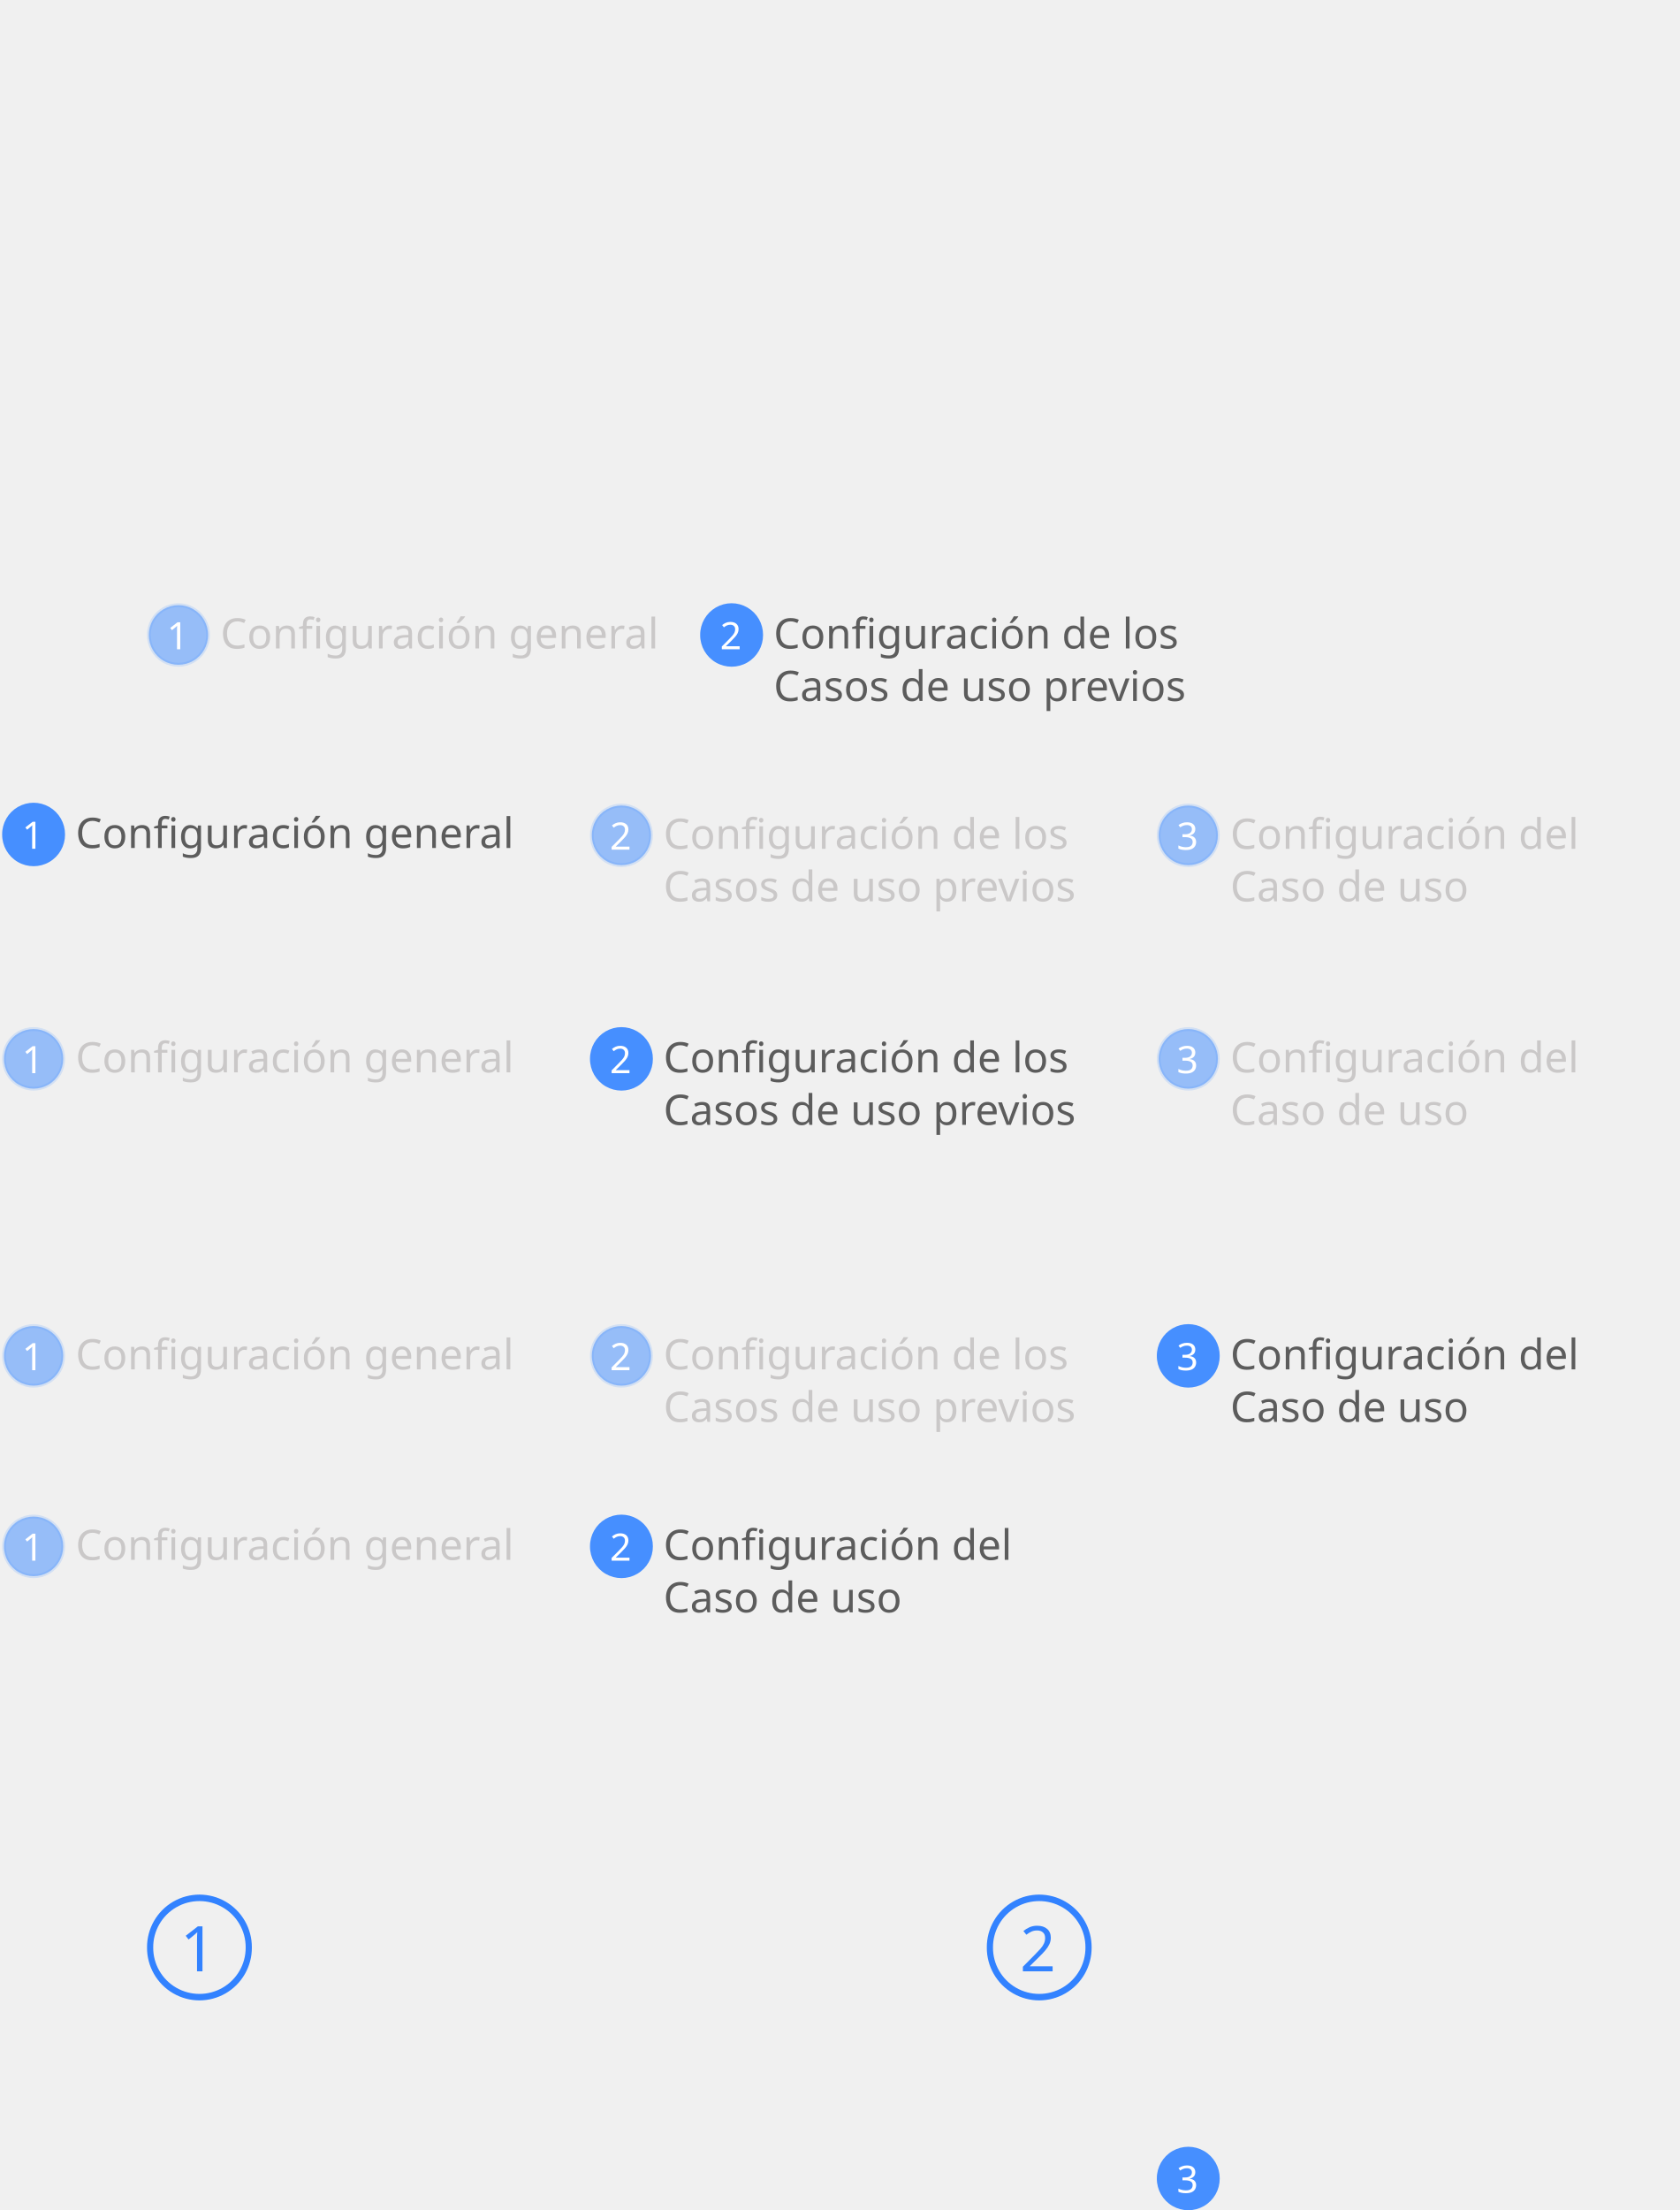
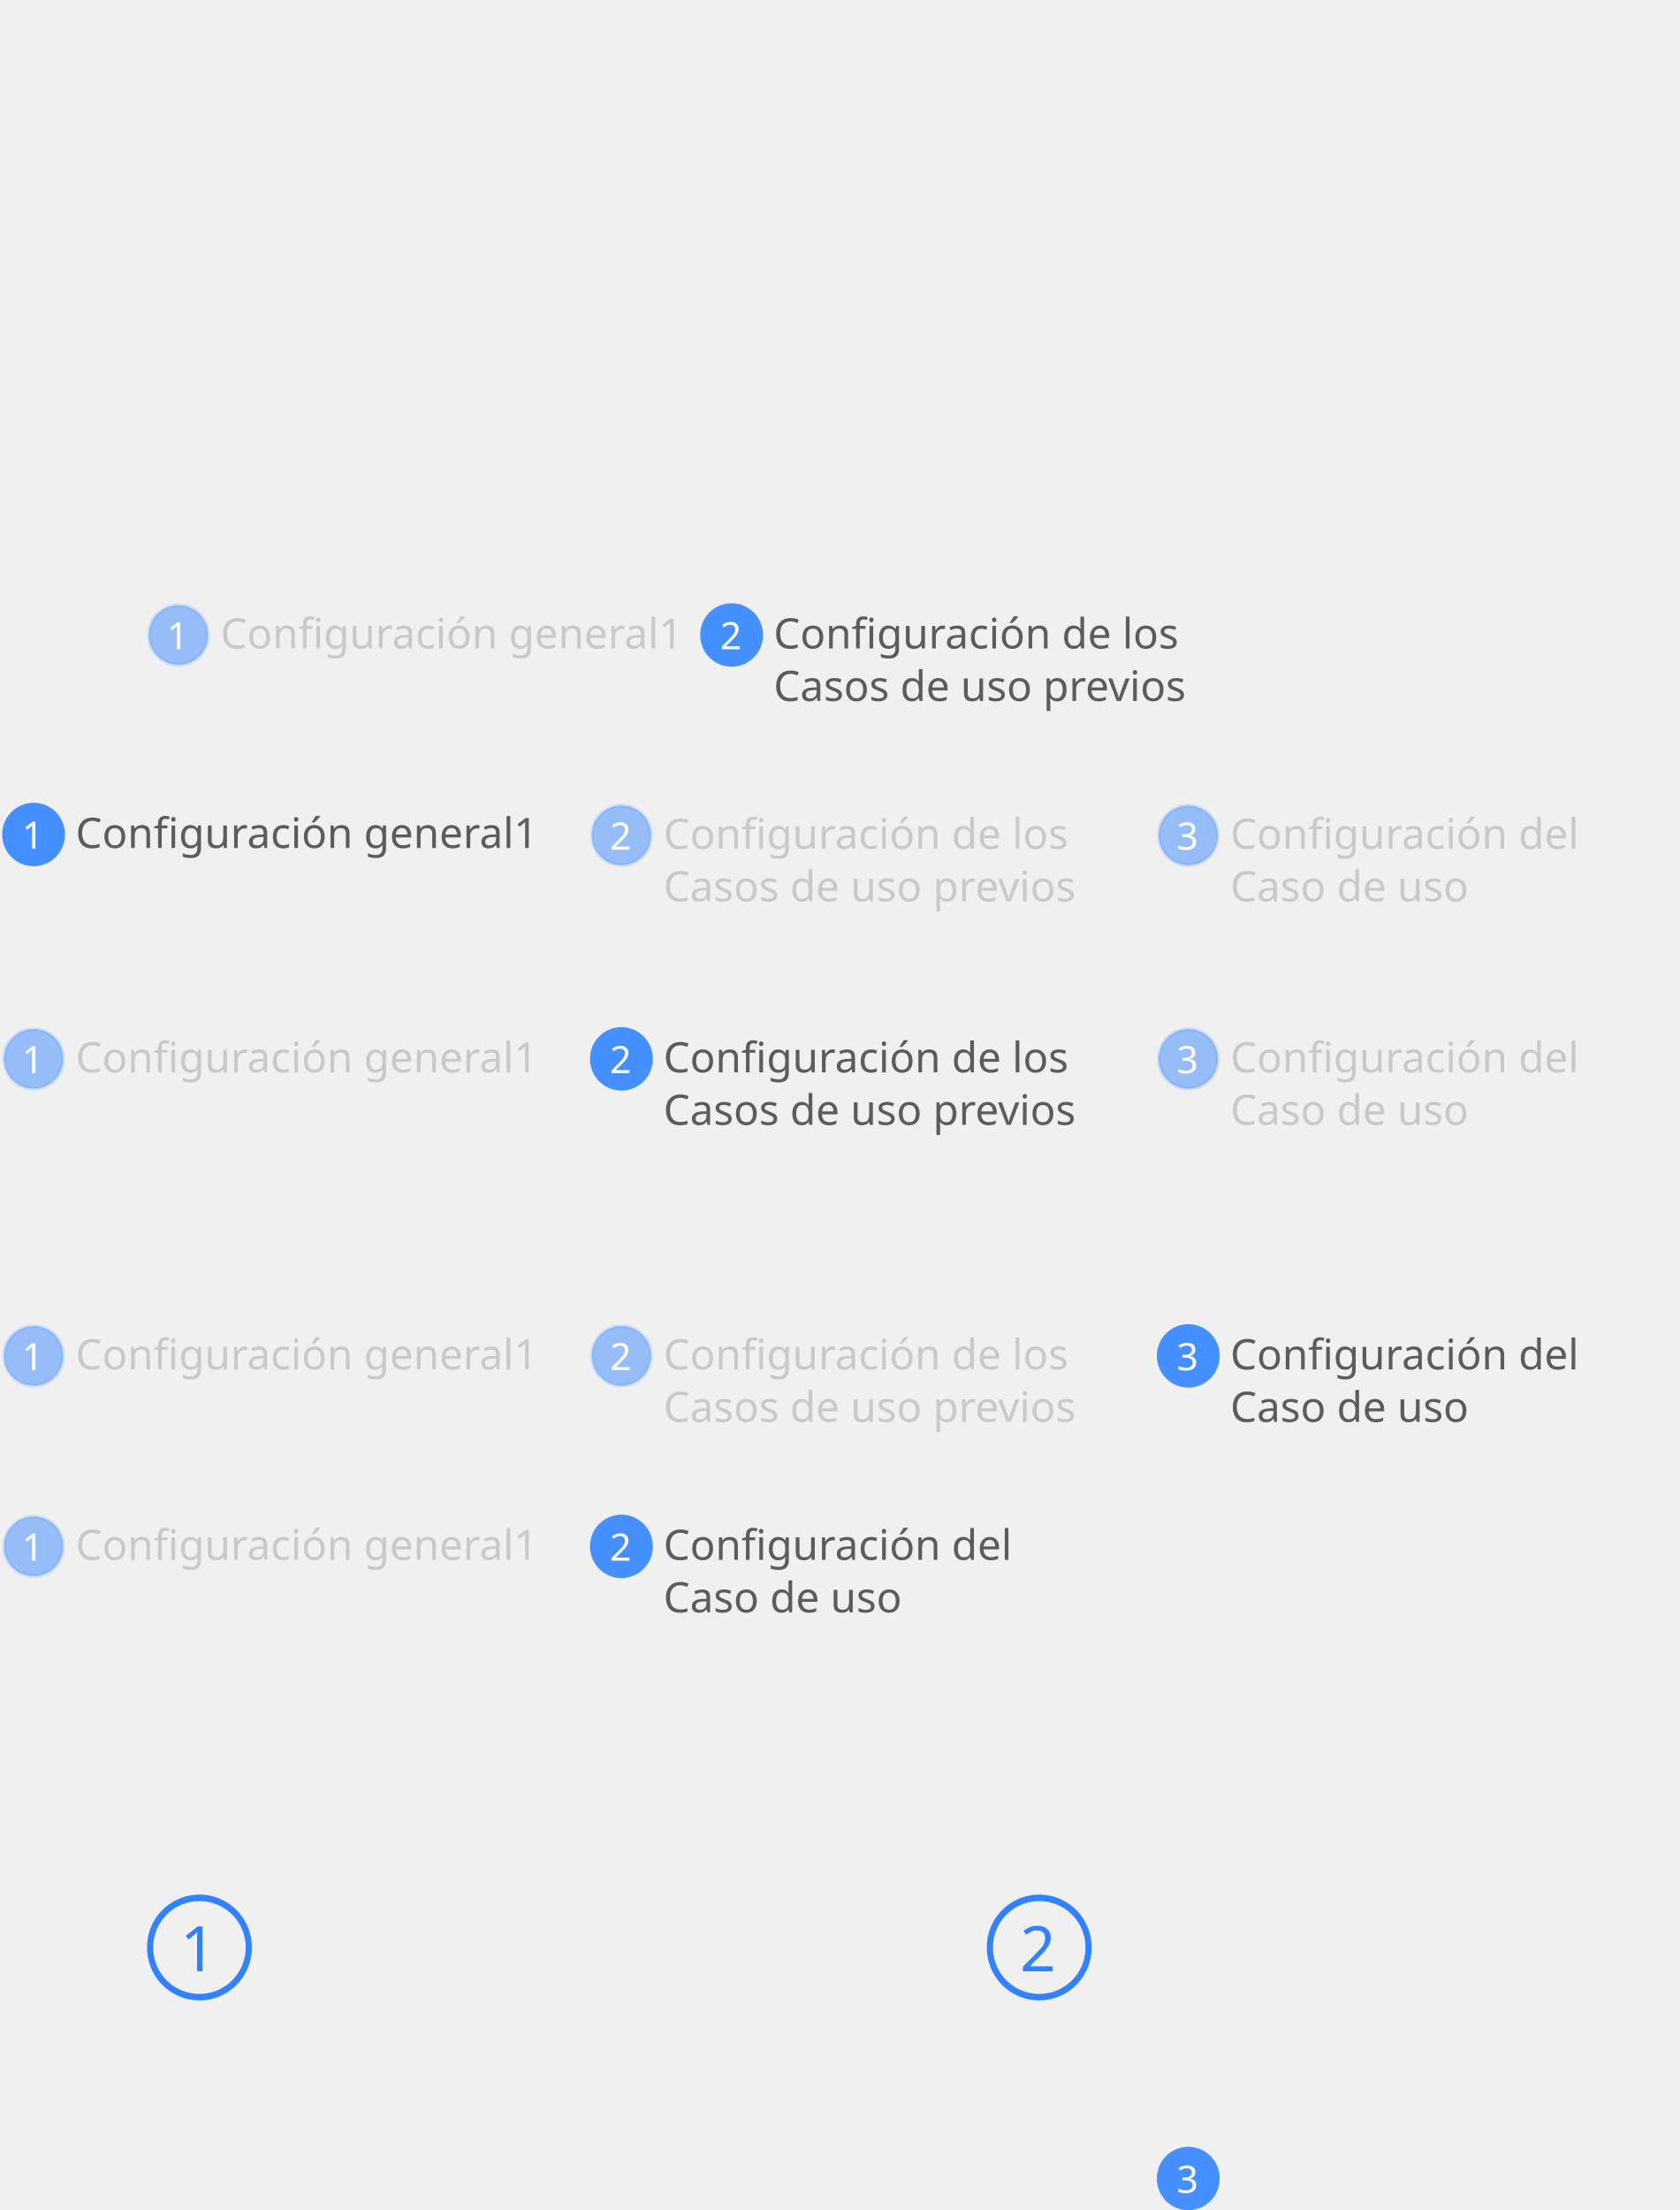
<svg xmlns="http://www.w3.org/2000/svg" width="800" height="1052.362" id="svg2" version="1.1">
  <defs id="defs4" />
  <g id="layer1">
    <path style="fill:#468fff;fill-opacity:1;stroke:#468fff;stroke-width:3;stroke-linejoin:miter;stroke-miterlimit:4;stroke-opacity:1;stroke-dasharray:none;stroke-dashoffset:0" id="path2985" d="m 120.714,387.362 a 23.929,22.857 0 1 1 -47.857,0 23.929,22.857 0 1 1 47.857,0 z" transform="matrix(0.5890785,0,0,0.6166915,-41.01438,158.4792)" />
    <text xml:space="preserve" style="font-size:24px;font-style:normal;font-weight:normal;line-height:125%;letter-spacing:0px;word-spacing:0px;fill:#ffffff;fill-opacity:1;stroke:none;font-family:Sans" x="10.471" y="404.176" id="text3819">
      <tspan id="tspan3821" x="10.471" y="404.176" style="font-size:18px;fill:#ffffff;fill-opacity:1">1</tspan>
    </text>
    <path style="fill:#bf0a01;fill-opacity:0;stroke:#3282ff;stroke-width:3;stroke-linejoin:miter;stroke-miterlimit:4;stroke-opacity:1;stroke-dasharray:none;stroke-dashoffset:0" id="path2985-7" d="m 120.714,387.362 a 23.929,22.857 0 1 1 -47.857,0 23.929,22.857 0 1 1 47.857,0 z" transform="matrix(0.9818042,0,0,1.027826,-0.0244482,529.221)" />
    <text xml:space="preserve" style="font-size:40px;font-style:normal;font-weight:normal;line-height:125%;letter-spacing:0px;word-spacing:0px;fill:#000000;fill-opacity:1;stroke:none;font-family:Sans" x="85.786" y="938.719" id="text3819-8">
      <tspan id="tspan3821-9" x="85.786" y="938.719" style="font-size:30px;fill:#3282ff;fill-opacity:1">1</tspan>
    </text>
    <path style="fill:#bf0a01;fill-opacity:0;stroke:#3282ff;stroke-width:3;stroke-linejoin:miter;stroke-miterlimit:4;stroke-opacity:1;stroke-dasharray:none;stroke-dashoffset:0" id="path2985-2-7-2" d="m 120.714,387.362 a 23.929,22.857 0 1 1 -47.857,0 23.929,22.857 0 1 1 47.857,0 z" transform="matrix(0.9818042,0,0,1.027826,399.9755,529.221)" />
    <text xml:space="preserve" style="font-size:40px;font-style:normal;font-weight:normal;line-height:125%;letter-spacing:0px;word-spacing:0px;fill:#000000;fill-opacity:1;stroke:none;font-family:Sans" x="485.786" y="938.719" id="text3819-1-3-1">
      <tspan id="tspan3821-8-2-1" x="485.786" y="938.719" style="font-size:30px;fill:#3282ff;fill-opacity:1">2</tspan>
    </text>
    <text xml:space="preserve" style="font-size:40px;font-style:normal;font-weight:normal;line-height:125%;letter-spacing:0px;word-spacing:0px;fill:#5c5c5c;fill-opacity:1;stroke:none;font-family:Sans" x="36" y="403.791" id="text3999">
-       <tspan id="tspan4001" x="36" y="403.791" style="font-size:20px;fill:#5c5c5c;fill-opacity:1">Configuración general</tspan>
+       <tspan id="tspan4001" x="36" y="403.791" style="font-size:20px;fill:#5c5c5c;fill-opacity:1">Configuración general1</tspan>
    </text>
    <path style="fill:#468fff;fill-opacity:0.524;stroke:#468fff;stroke-width:3;stroke-linejoin:miter;stroke-miterlimit:4;stroke-opacity:0.175;stroke-dasharray:none;stroke-dashoffset:0" id="path2985-69" d="m 120.714,387.362 a 23.929,22.857 0 1 1 -47.857,0 23.929,22.857 0 1 1 47.857,0 z" transform="matrix(0.5890785,0,0,0.6166915,27.98562,63.47921)" />
    <text xml:space="preserve" style="font-size:24px;font-style:normal;font-weight:normal;line-height:125%;letter-spacing:0px;word-spacing:0px;fill:#ffffff;fill-opacity:1;stroke:none;font-family:Sans" x="79.471" y="309.176" id="text3819-4">
      <tspan id="tspan3821-5" x="79.471" y="309.176" style="font-size:18px;fill:#ffffff;fill-opacity:1">1</tspan>
    </text>
    <text xml:space="preserve" style="font-size:40px;font-style:normal;font-weight:normal;line-height:125%;letter-spacing:0px;word-spacing:0px;fill:#5c5c5c;fill-opacity:1;stroke:none;font-family:Sans" x="105" y="308.791" id="text3999-8">
-       <tspan id="tspan4001-9" x="105" y="308.791" style="font-size:20px;fill:#cac8c8;fill-opacity:1">Configuración general</tspan>
+       <tspan id="tspan4001-9" x="105" y="308.791" style="font-size:20px;fill:#cac8c8;fill-opacity:1">Configuración general1</tspan>
    </text>
    <path style="fill:#468fff;fill-opacity:1;stroke:#468fff;stroke-width:3;stroke-linejoin:miter;stroke-miterlimit:4;stroke-opacity:1;stroke-dasharray:none;stroke-dashoffset:0" id="path2985-69-9" d="m 120.714,387.362 a 23.929,22.857 0 1 1 -47.857,0 23.929,22.857 0 1 1 47.857,0 z" transform="matrix(0.5890785,0,0,0.6166915,291.4685,63.47921)" />
    <text xml:space="preserve" style="font-size:24px;font-style:normal;font-weight:normal;line-height:125%;letter-spacing:0px;word-spacing:0px;fill:#ffffff;fill-opacity:1;stroke:none;font-family:Sans" x="342.954" y="309.176" id="text3819-4-5">
      <tspan id="tspan3821-5-7" x="342.954" y="309.176" style="font-size:18px;fill:#ffffff;fill-opacity:1">2</tspan>
    </text>
    <text xml:space="preserve" style="font-size:40px;font-style:normal;font-weight:normal;line-height:125%;letter-spacing:0px;word-spacing:0px;fill:#5c5c5c;fill-opacity:1;stroke:none;font-family:Sans" x="368.483" y="308.791" id="text3999-8-0">
      <tspan id="tspan4001-9-5" x="368.483" y="308.791" style="font-size:20px;fill:#5c5c5c;fill-opacity:1">Configuración de los </tspan>
      <tspan x="368.483" y="333.791" style="font-size:20px;fill:#5c5c5c;fill-opacity:1" id="tspan4063">Casos de uso previos</tspan>
    </text>
    <path style="fill:#468fff;fill-opacity:0.524;stroke:#468fff;stroke-width:3;stroke-linejoin:miter;stroke-miterlimit:4;stroke-opacity:0.175;stroke-dasharray:none;stroke-dashoffset:0" id="path2985-69-7" d="m 120.714,387.362 a 23.929,22.857 0 1 1 -47.857,0 23.929,22.857 0 1 1 47.857,0 z" transform="matrix(0.5890785,0,0,0.6166915,-41.01438,265.3277)" />
    <text xml:space="preserve" style="font-size:24px;font-style:normal;font-weight:normal;line-height:125%;letter-spacing:0px;word-spacing:0px;fill:#ffffff;fill-opacity:1;stroke:none;font-family:Sans" x="10.471" y="511.025" id="text3819-4-57">
      <tspan id="tspan3821-5-8" x="10.471" y="511.025" style="font-size:18px;fill:#ffffff;fill-opacity:1">1</tspan>
    </text>
    <text xml:space="preserve" style="font-size:40px;font-style:normal;font-weight:normal;line-height:125%;letter-spacing:0px;word-spacing:0px;fill:#5c5c5c;fill-opacity:1;stroke:none;font-family:Sans" x="36" y="510.639" id="text3999-8-8">
-       <tspan id="tspan4001-9-6" x="36" y="510.639" style="font-size:20px;fill:#cac8c8;fill-opacity:1">Configuración general</tspan>
+       <tspan id="tspan4001-9-6" x="36" y="510.639" style="font-size:20px;fill:#cac8c8;fill-opacity:1">Configuración general1</tspan>
    </text>
    <path style="fill:#468fff;fill-opacity:1;stroke:#468fff;stroke-width:3;stroke-linejoin:miter;stroke-miterlimit:4;stroke-opacity:1;stroke-dasharray:none;stroke-dashoffset:0" id="path2985-69-9-3" d="m 120.714,387.362 a 23.929,22.857 0 1 1 -47.857,0 23.929,22.857 0 1 1 47.857,0 z" transform="matrix(0.5890785,0,0,0.6166915,238.9856,265.3277)" />
    <text xml:space="preserve" style="font-size:24px;font-style:normal;font-weight:normal;line-height:125%;letter-spacing:0px;word-spacing:0px;fill:#ffffff;fill-opacity:1;stroke:none;font-family:Sans" x="290.471" y="511.025" id="text3819-4-5-4">
      <tspan id="tspan3821-5-7-6" x="290.471" y="511.025" style="font-size:18px;fill:#ffffff;fill-opacity:1">2</tspan>
    </text>
    <text xml:space="preserve" style="font-size:40px;font-style:normal;font-weight:normal;line-height:125%;letter-spacing:0px;word-spacing:0px;fill:#5c5c5c;fill-opacity:1;stroke:none;font-family:Sans" x="316" y="510.639" id="text3999-8-0-6">
      <tspan id="tspan4001-9-5-8" x="316" y="510.639" style="font-size:20px;fill:#5c5c5c;fill-opacity:1">Configuración de los </tspan>
      <tspan x="316" y="535.639" style="font-size:20px;fill:#5c5c5c;fill-opacity:1" id="tspan4063-7">Casos de uso previos</tspan>
    </text>
    <path style="fill:#468fff;fill-opacity:1;stroke:#468fff;stroke-width:3;stroke-linejoin:miter;stroke-miterlimit:4;stroke-opacity:1;stroke-dasharray:none;stroke-dashoffset:0" id="path2985-69-9-3-2" d="m 120.714,387.362 a 23.929,22.857 0 1 1 -47.857,0 23.929,22.857 0 1 1 47.857,0 z" transform="matrix(0.5890785,0,0,0.6166915,508.9856,798.4792)" />
    <text xml:space="preserve" style="font-size:24px;font-style:normal;font-weight:normal;line-height:125%;letter-spacing:0px;word-spacing:0px;fill:#ffffff;fill-opacity:1;stroke:none;font-family:Sans" x="560.472" y="1044.176" id="text3819-4-5-4-2">
      <tspan id="tspan3821-5-7-6-1" x="560.472" y="1044.176" style="font-size:18px;fill:#ffffff;fill-opacity:1">3</tspan>
    </text>
    <text xml:space="preserve" style="font-size:40px;font-style:normal;font-weight:normal;line-height:125%;letter-spacing:0px;word-spacing:0px;fill:#5c5c5c;fill-opacity:1;stroke:none;font-family:Sans" x="586" y="510.639" id="text3999-8-0-6-5">
      <tspan x="586" y="510.639" style="font-size:20px;fill:#cac8c8;fill-opacity:1" id="tspan4063-7-3">Configuración del </tspan>
      <tspan x="586" y="535.639" style="font-size:20px;fill:#cac8c8;fill-opacity:1" id="tspan4148">Caso de uso</tspan>
    </text>
    <flowRoot xml:space="preserve" id="flowRoot4150" style="fill:black;stroke:none;stroke-opacity:1;stroke-width:1px;stroke-linejoin:miter;stroke-linecap:butt;fill-opacity:1;font-family:Sans;font-style:normal;font-weight:normal;font-size:40px;line-height:125%;letter-spacing:0px;word-spacing:0px">
      <flowRegion id="flowRegion4152">
        <rect id="rect4154" width="244.286" height="145.714" x="517.857" y="456.648" />
      </flowRegion>
      <flowPara id="flowPara4156" />
    </flowRoot>
    <path style="fill:#468fff;fill-opacity:0.524;stroke:#468fff;stroke-width:3;stroke-linejoin:miter;stroke-miterlimit:4;stroke-opacity:0.175;stroke-dasharray:none;stroke-dashoffset:0" id="path2985-69-7-2" d="m 120.714,387.362 a 23.929,22.857 0 1 1 -47.857,0 23.929,22.857 0 1 1 47.857,0 z" transform="matrix(0.5890785,0,0,0.6166915,-41.01438,497.4707)" />
    <text xml:space="preserve" style="font-size:24px;font-style:normal;font-weight:normal;line-height:125%;letter-spacing:0px;word-spacing:0px;fill:#ffffff;fill-opacity:1;stroke:none;font-family:Sans" x="10.471" y="743.168" id="text3819-4-57-4">
      <tspan id="tspan3821-5-8-2" x="10.471" y="743.168" style="font-size:18px;fill:#ffffff;fill-opacity:1">1</tspan>
    </text>
    <text xml:space="preserve" style="font-size:40px;font-style:normal;font-weight:normal;line-height:125%;letter-spacing:0px;word-spacing:0px;fill:#5c5c5c;fill-opacity:1;stroke:none;font-family:Sans" x="36" y="742.782" id="text3999-8-8-1">
-       <tspan id="tspan4001-9-6-8" x="36" y="742.782" style="font-size:20px;fill:#cac8c8;fill-opacity:1">Configuración general</tspan>
+       <tspan id="tspan4001-9-6-8" x="36" y="742.782" style="font-size:20px;fill:#cac8c8;fill-opacity:1">Configuración general1</tspan>
    </text>
    <path style="fill:#468fff;fill-opacity:1;stroke:#468fff;stroke-width:3;stroke-linejoin:miter;stroke-miterlimit:4;stroke-opacity:1;stroke-dasharray:none;stroke-dashoffset:0" id="path2985-69-9-3-2-8" d="m 120.714,387.362 a 23.929,22.857 0 1 1 -47.857,0 23.929,22.857 0 1 1 47.857,0 z" transform="matrix(0.5890785,0,0,0.6166915,238.9856,497.4705)" />
    <text xml:space="preserve" style="font-size:24px;font-style:normal;font-weight:normal;line-height:125%;letter-spacing:0px;word-spacing:0px;fill:#ffffff;fill-opacity:1;stroke:none;font-family:Sans" x="290.471" y="743.168" id="text3819-4-5-4-2-1">
      <tspan id="tspan3821-5-7-6-1-5" x="290.471" y="743.168" style="font-size:18px;fill:#ffffff;fill-opacity:1">2</tspan>
    </text>
    <text xml:space="preserve" style="font-size:40px;font-style:normal;font-weight:normal;line-height:125%;letter-spacing:0px;word-spacing:0px;fill:#5c5c5c;fill-opacity:1;stroke:none;font-family:Sans" x="316" y="742.782" id="text3999-8-0-6-5-5">
      <tspan x="316" y="742.782" style="font-size:20px;fill:#5c5c5c;fill-opacity:1" id="tspan4063-7-3-8">Configuración del </tspan>
      <tspan x="316" y="767.782" style="font-size:20px;fill:#5c5c5c;fill-opacity:1" id="tspan4148-5">Caso de uso</tspan>
    </text>
    <path style="fill:#468fff;fill-opacity:0.524;stroke:#468fff;stroke-width:3;stroke-linejoin:miter;stroke-miterlimit:4;stroke-opacity:0.175;stroke-dasharray:none;stroke-dashoffset:0" id="path2985-69-7-3" d="m 120.714,387.362 a 23.929,22.857 0 1 1 -47.857,0 23.929,22.857 0 1 1 47.857,0 z" transform="matrix(0.5890785,0,0,0.6166915,-41.01438,406.7564)" />
    <text xml:space="preserve" style="font-size:24px;font-style:normal;font-weight:normal;line-height:125%;letter-spacing:0px;word-spacing:0px;fill:#ffffff;fill-opacity:1;stroke:none;font-family:Sans" x="10.471" y="652.454" id="text3819-4-57-7">
      <tspan id="tspan3821-5-8-9" x="10.471" y="652.454" style="font-size:18px;fill:#ffffff;fill-opacity:1">1</tspan>
    </text>
    <text xml:space="preserve" style="font-size:40px;font-style:normal;font-weight:normal;line-height:125%;letter-spacing:0px;word-spacing:0px;fill:#5c5c5c;fill-opacity:1;stroke:none;font-family:Sans" x="36" y="652.068" id="text3999-8-8-9">
-       <tspan id="tspan4001-9-6-3" x="36" y="652.068" style="font-size:20px;fill:#cac8c8;fill-opacity:1">Configuración general</tspan>
+       <tspan id="tspan4001-9-6-3" x="36" y="652.068" style="font-size:20px;fill:#cac8c8;fill-opacity:1">Configuración general1</tspan>
    </text>
    <text xml:space="preserve" style="font-size:40px;font-style:normal;font-weight:normal;line-height:125%;letter-spacing:0px;word-spacing:0px;fill:#5c5c5c;fill-opacity:1;stroke:none;font-family:Sans" x="316" y="652.068" id="text3999-8-0-6-0">
      <tspan id="tspan4001-9-5-8-1" x="316" y="652.068" style="font-size:20px;fill:#cac8c8;fill-opacity:1">Configuración de los </tspan>
      <tspan x="316" y="677.068" style="font-size:20px;fill:#cac8c8;fill-opacity:1" id="tspan4063-7-35">Casos de uso previos</tspan>
    </text>
    <path style="fill:#468fff;fill-opacity:1;stroke:#468fff;stroke-width:3;stroke-linejoin:miter;stroke-miterlimit:4;stroke-opacity:1;stroke-dasharray:none;stroke-dashoffset:0" id="path2985-69-9-3-2-4" d="m 120.714,387.362 a 23.929,22.857 0 1 1 -47.857,0 23.929,22.857 0 1 1 47.857,0 z" transform="matrix(0.5890785,0,0,0.6166915,508.9856,406.7562)" />
    <text xml:space="preserve" style="font-size:24px;font-style:normal;font-weight:normal;line-height:125%;letter-spacing:0px;word-spacing:0px;fill:#ffffff;fill-opacity:1;stroke:none;font-family:Sans" x="560.472" y="652.453" id="text3819-4-5-4-2-9">
      <tspan id="tspan3821-5-7-6-1-7" x="560.472" y="652.453" style="font-size:18px;fill:#ffffff;fill-opacity:1">3</tspan>
    </text>
    <text xml:space="preserve" style="font-size:40px;font-style:normal;font-weight:normal;line-height:125%;letter-spacing:0px;word-spacing:0px;fill:#5c5c5c;fill-opacity:1;stroke:none;font-family:Sans" x="586" y="652.068" id="text3999-8-0-6-5-8">
      <tspan x="586" y="652.068" style="font-size:20px;fill:#5c5c5c;fill-opacity:1" id="tspan4063-7-3-1">Configuración del </tspan>
      <tspan x="586" y="677.068" style="font-size:20px;fill:#5c5c5c;fill-opacity:1" id="tspan4148-0">Caso de uso</tspan>
    </text>
    <path style="fill:#468fff;fill-opacity:0.524;stroke:#468fff;stroke-width:3;stroke-linejoin:miter;stroke-miterlimit:4;stroke-opacity:0.175;stroke-dasharray:none;stroke-dashoffset:0" id="path2985-69-7-3-8" d="m 120.714,387.362 a 23.929,22.857 0 1 1 -47.857,0 23.929,22.857 0 1 1 47.857,0 z" transform="matrix(0.5890785,0,0,0.6166915,238.9856,406.7562)" />
    <text xml:space="preserve" style="font-size:24px;font-style:normal;font-weight:normal;line-height:125%;letter-spacing:0px;word-spacing:0px;fill:#ffffff;fill-opacity:1;stroke:none;font-family:Sans" x="290.471" y="652.453" id="text3819-4-57-7-0">
      <tspan id="tspan3821-5-8-9-9" x="290.471" y="652.453" style="font-size:18px;fill:#ffffff;fill-opacity:1">2</tspan>
    </text>
    <text xml:space="preserve" style="font-size:40px;font-style:normal;font-weight:normal;line-height:125%;letter-spacing:0px;word-spacing:0px;fill:#5c5c5c;fill-opacity:1;stroke:none;font-family:Sans" x="316" y="404.202" id="text3999-8-0-6-0-8">
      <tspan id="tspan4001-9-5-8-1-8" x="316" y="404.202" style="font-size:20px;fill:#cac8c8;fill-opacity:1">Configuración de los </tspan>
      <tspan x="316" y="429.202" style="font-size:20px;fill:#cac8c8;fill-opacity:1" id="tspan4063-7-35-8">Casos de uso previos</tspan>
    </text>
    <text xml:space="preserve" style="font-size:40px;font-style:normal;font-weight:normal;line-height:125%;letter-spacing:0px;word-spacing:0px;fill:#5c5c5c;fill-opacity:1;stroke:none;font-family:Sans" x="586" y="404.202" id="text3999-8-0-6-5-8-5">
      <tspan x="586" y="404.202" style="font-size:20px;fill:#cac8c8;fill-opacity:1" id="tspan4063-7-3-1-5">Configuración del </tspan>
      <tspan x="586" y="429.202" style="font-size:20px;fill:#cac8c8;fill-opacity:1" id="tspan4148-0-9">Caso de uso</tspan>
    </text>
    <path style="fill:#468fff;fill-opacity:0.524;stroke:#468fff;stroke-width:3;stroke-linejoin:miter;stroke-miterlimit:4;stroke-opacity:0.175;stroke-dasharray:none;stroke-dashoffset:0" id="path2985-69-7-3-8-0" d="m 120.714,387.362 a 23.929,22.857 0 1 1 -47.857,0 23.929,22.857 0 1 1 47.857,0 z" transform="matrix(0.5890785,0,0,0.6166915,238.9856,158.8903)" />
    <text xml:space="preserve" style="font-size:24px;font-style:normal;font-weight:normal;line-height:125%;letter-spacing:0px;word-spacing:0px;fill:#ffffff;fill-opacity:1;stroke:none;font-family:Sans" x="290.471" y="404.587" id="text3819-4-57-7-0-8">
      <tspan id="tspan3821-5-8-9-9-8" x="290.471" y="404.587" style="font-size:18px;fill:#ffffff;fill-opacity:1">2</tspan>
    </text>
    <path style="fill:#468fff;fill-opacity:0.524;stroke:#468fff;stroke-width:3;stroke-linejoin:miter;stroke-miterlimit:4;stroke-opacity:0.175;stroke-dasharray:none;stroke-dashoffset:0" id="path2985-69-7-3-8-8" d="m 120.714,387.362 a 23.929,22.857 0 1 1 -47.857,0 23.929,22.857 0 1 1 47.857,0 z" transform="matrix(0.5890785,0,0,0.6166915,508.9856,158.8903)" />
    <text xml:space="preserve" style="font-size:24px;font-style:normal;font-weight:normal;line-height:125%;letter-spacing:0px;word-spacing:0px;fill:#ffffff;fill-opacity:1;stroke:none;font-family:Sans" x="560.471" y="404.587" id="text3819-4-57-7-0-0">
      <tspan id="tspan3821-5-8-9-9-7" x="560.471" y="404.587" style="font-size:18px;fill:#ffffff;fill-opacity:1">3</tspan>
    </text>
    <path style="fill:#468fff;fill-opacity:0.524;stroke:#468fff;stroke-width:3;stroke-linejoin:miter;stroke-miterlimit:4;stroke-opacity:0.175;stroke-dasharray:none;stroke-dashoffset:0" id="path2985-69-7-3-8-8-7" d="m 120.714,387.362 a 23.929,22.857 0 1 1 -47.857,0 23.929,22.857 0 1 1 47.857,0 z" transform="matrix(0.5890785,0,0,0.6166915,508.9856,265.3272)" />
    <text xml:space="preserve" style="font-size:24px;font-style:normal;font-weight:normal;line-height:125%;letter-spacing:0px;word-spacing:0px;fill:#ffffff;fill-opacity:1;stroke:none;font-family:Sans" x="560.471" y="511.024" id="text3819-4-57-7-0-0-2">
      <tspan id="tspan3821-5-8-9-9-7-1" x="560.471" y="511.024" style="font-size:18px;fill:#ffffff;fill-opacity:1">3</tspan>
    </text>
  </g>
</svg>
